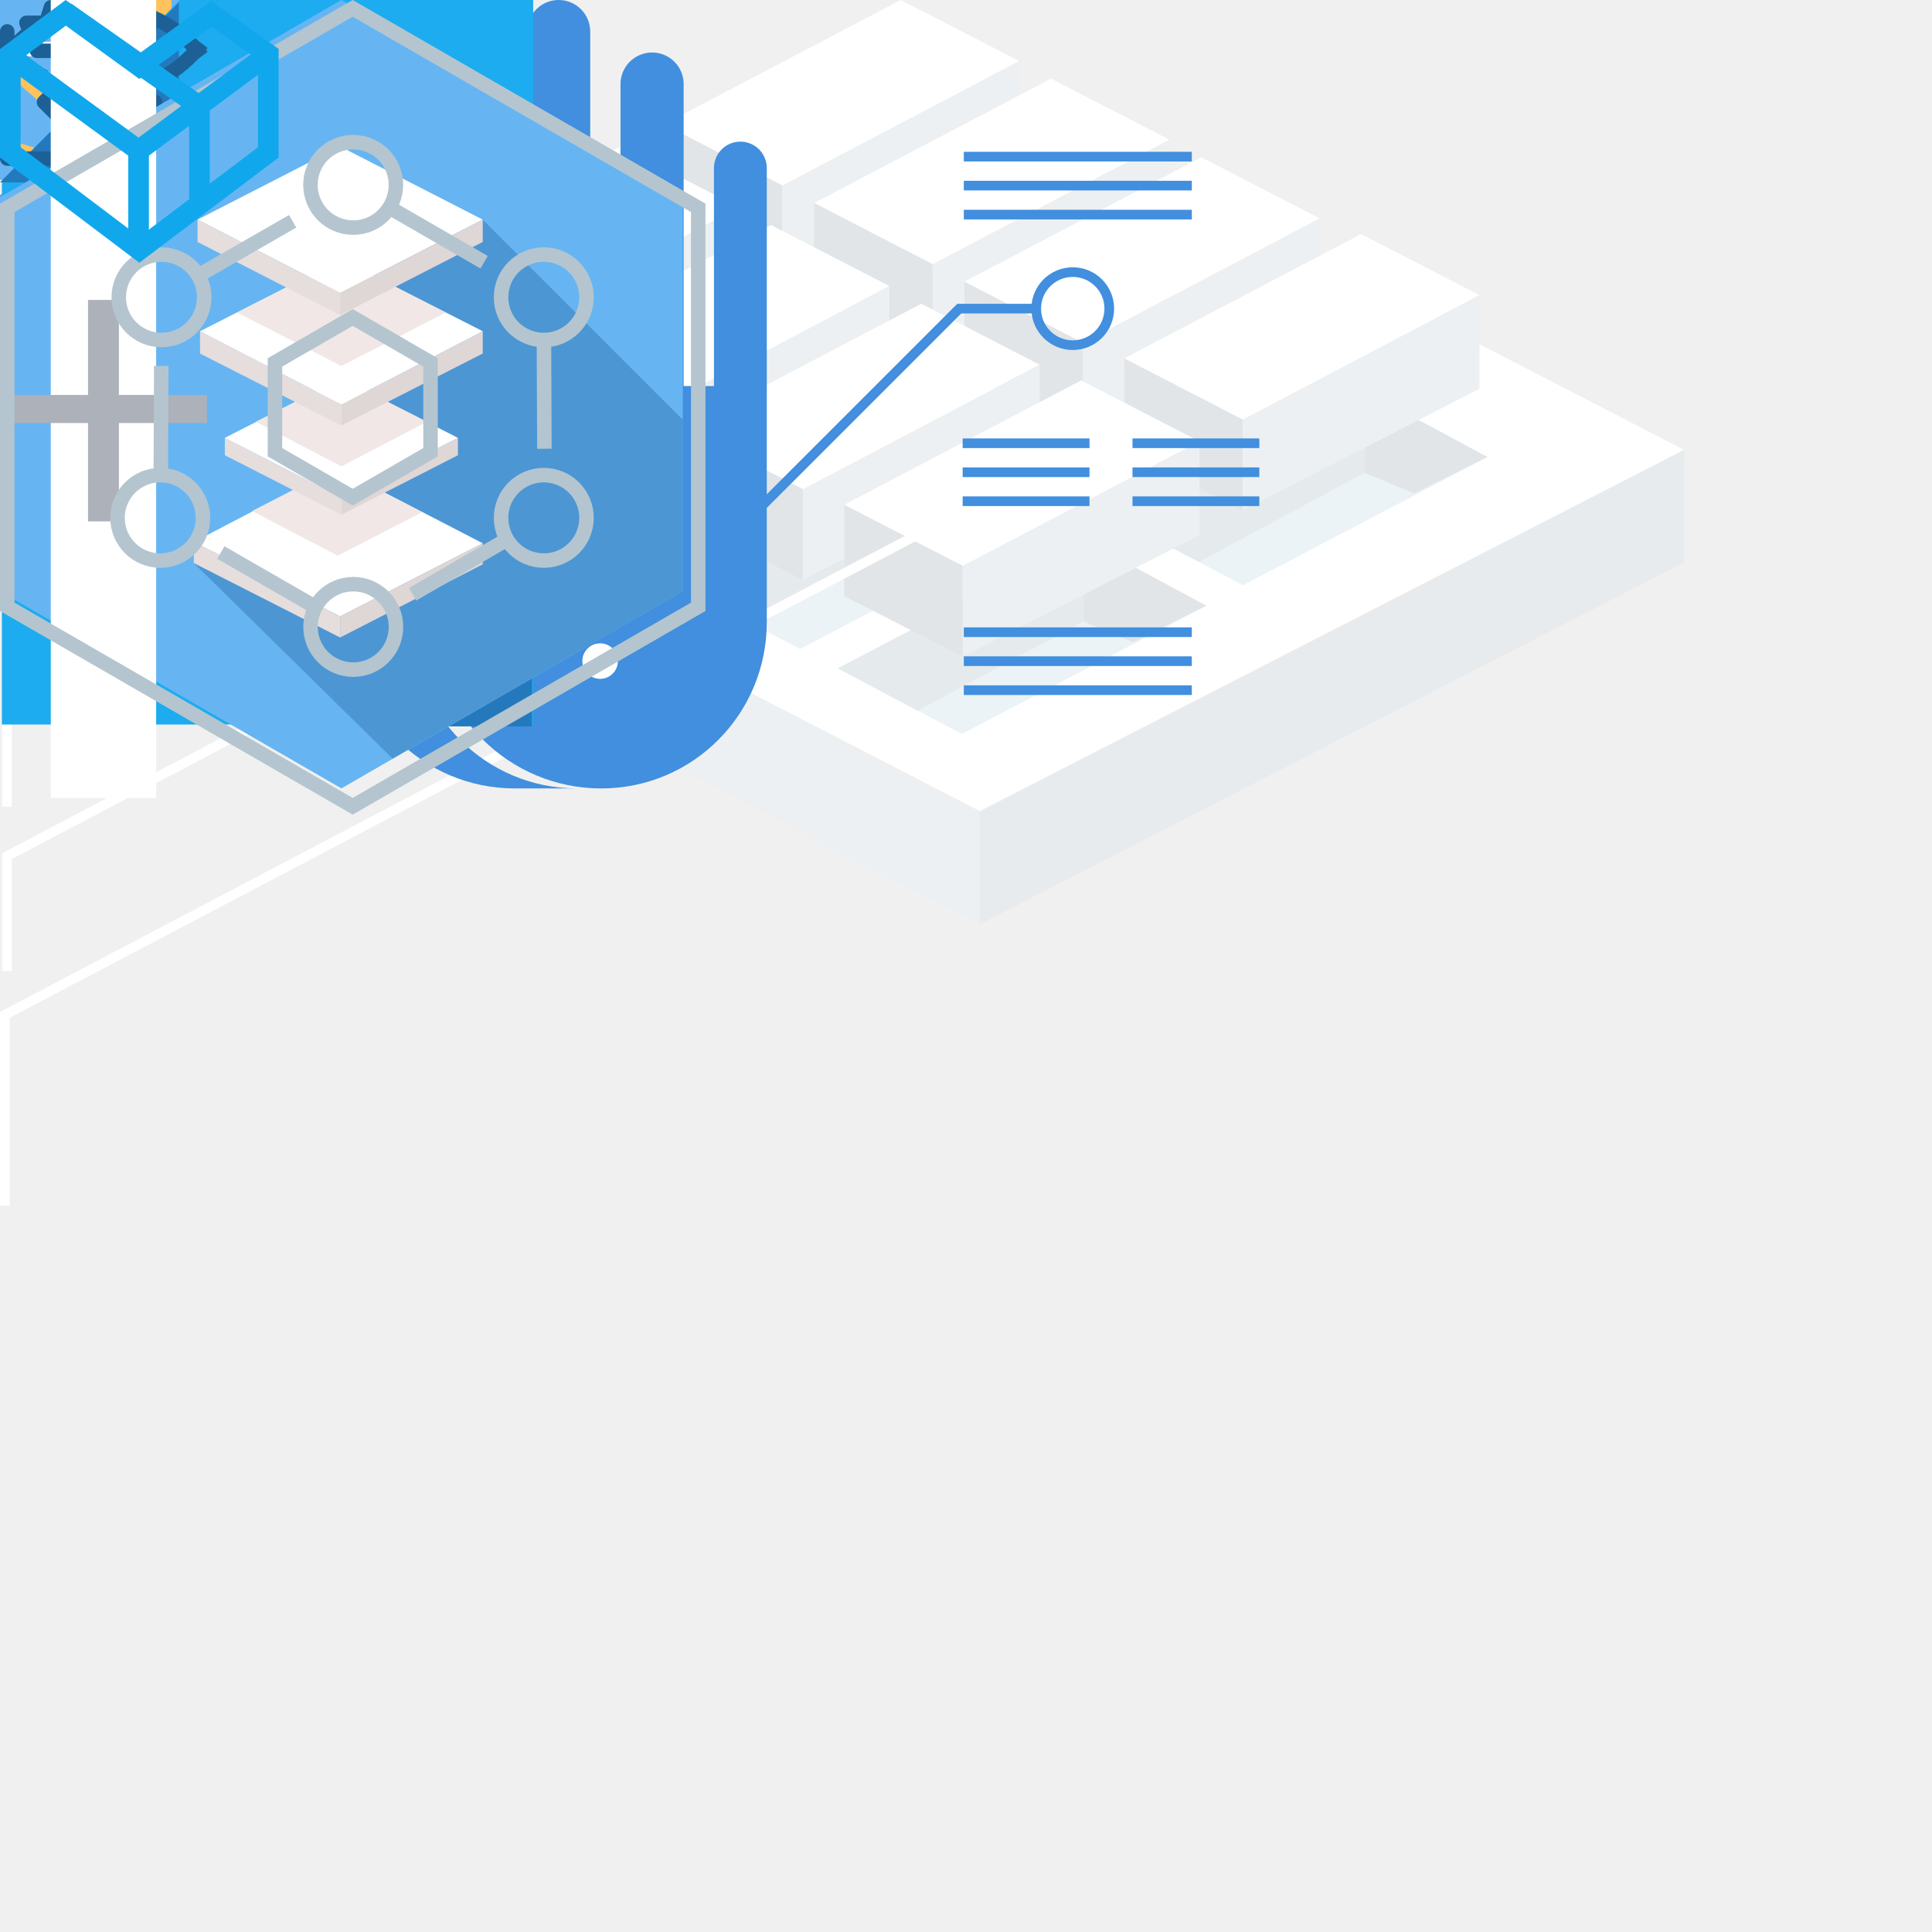
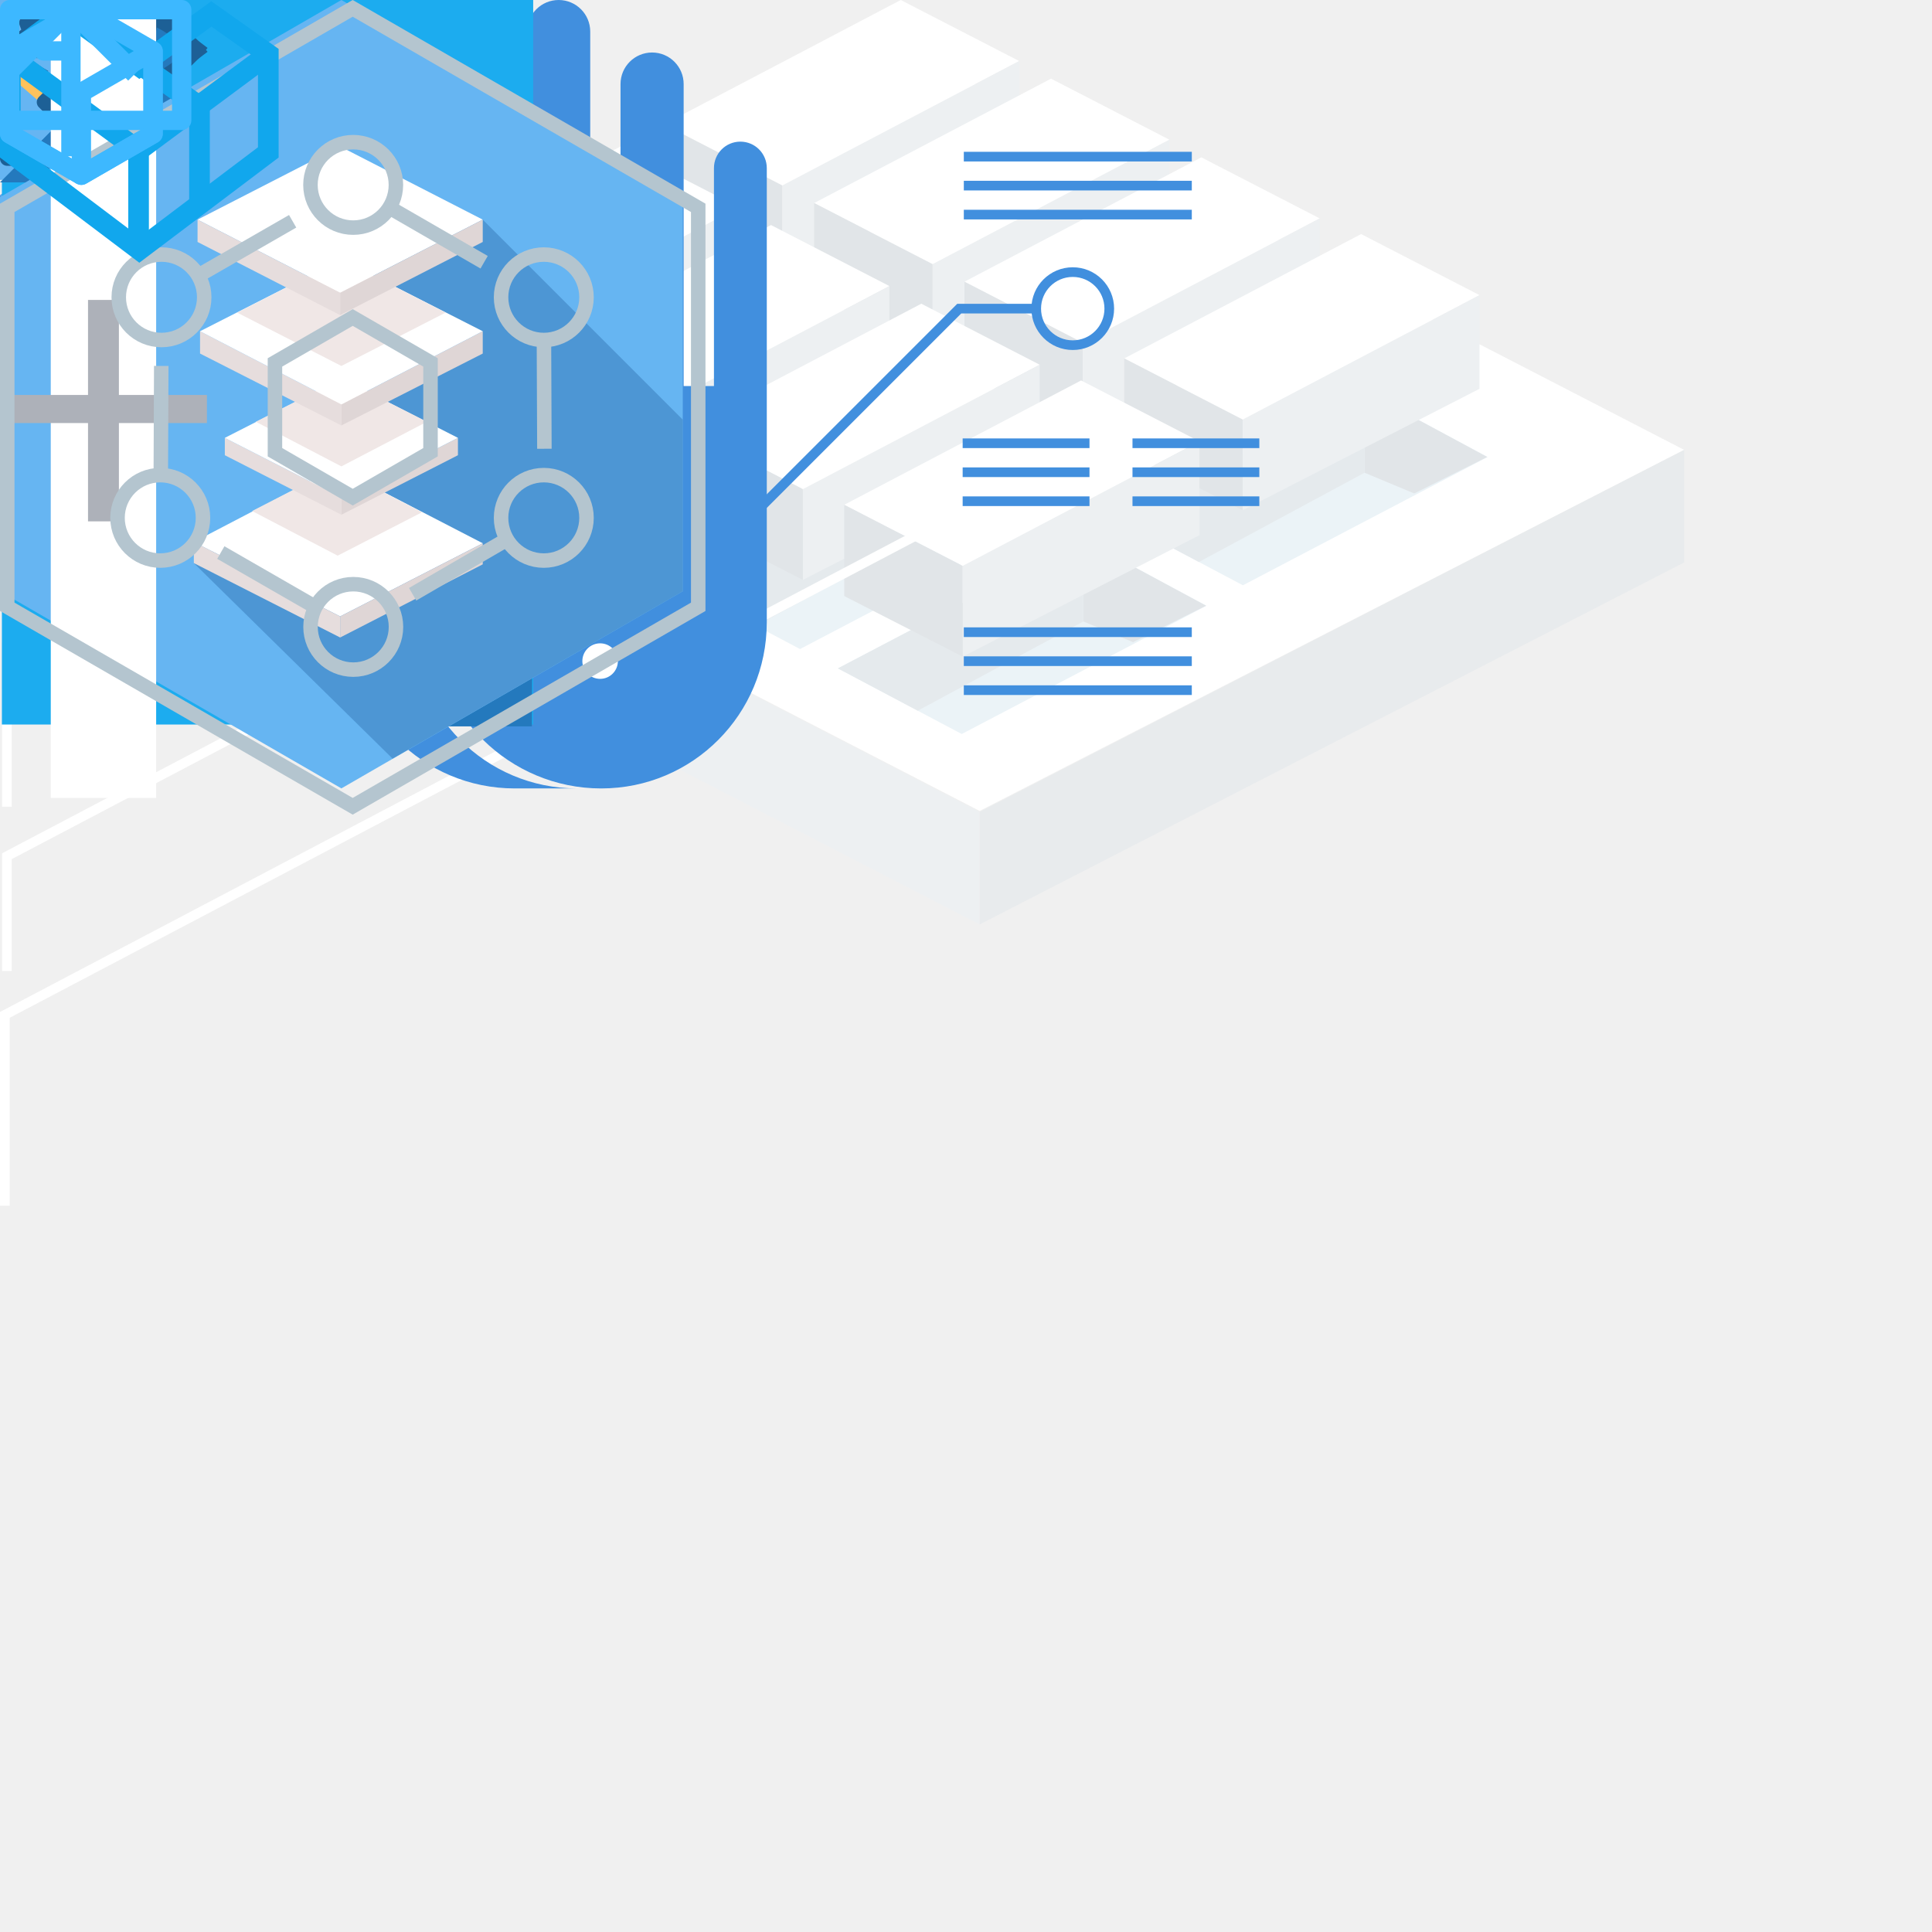
<svg xmlns="http://www.w3.org/2000/svg" version="1.1" id="Layer_1" x="0px" y="0px" viewBox="0 0 200 200" style="enable-background:new 0 0 200 200;" xml:space="preserve">
  <style type="text/css">
	.st0{fill:#405C70;}
	.st1{fill:#2F4352;}
	.st2{fill:#1C2830;}
	.st3{fill:#19242B;}
	.st4{fill:#0A848F;}
	.st5{fill:#076870;}
	.st6{fill:#4EBFC9;}
	.st7{opacity:0.42;fill:#0B194F;}
	.st8{fill:#43C494;}
	.st9{fill:#4AAA88;}
	.st10{fill:#7FE0BF;}
	.st11{opacity:0.76;fill:#43C4A6;}
	.st12{fill:#FDE5A6;}
	.st13{fill:#E9D399;}
	.st14{fill:#D9BB6F;}
	.st15{fill:#94ACBA;}
	.st16{fill:none;stroke:#2A3D4A;stroke-width:2;stroke-linecap:round;stroke-miterlimit:10;}
	.st17{fill:none;stroke:#809CAD;stroke-width:1.5;stroke-linecap:round;stroke-linejoin:round;stroke-miterlimit:10;}
	.st18{fill:none;stroke:#1884D6;stroke-width:1.5;stroke-linecap:round;stroke-linejoin:round;stroke-miterlimit:10;}
	.st19{fill:#FFFFFF;}
	.st20{fill:#EDF0F2;}
	.st21{fill:#E8EBED;}
	.st22{fill:#EBF3F7;}
	.st23{fill:#E1E5E8;}
	.st24{fill:#E5EAED;}
	.st25{fill:none;stroke:#FFFFFF;stroke-miterlimit:10;}
	.st26{fill:none;stroke:#7B8185;stroke-width:1.4;stroke-miterlimit:10;}
	.st27{fill:#66B5F2;}
	.st28{fill:#4D96D4;}
	.st29{fill:#418FDE;}
	.st30{fill:none;stroke:#418FDE;stroke-miterlimit:10;}
	.st31{fill:#4D9AE8;}
	.st32{fill:#589FE8;}
	.st33{fill:none;stroke:#FFC25C;stroke-width:2;stroke-miterlimit:10;}
	.st34{fill:none;stroke:#FFFFFF;stroke-width:1.5;stroke-miterlimit:10;}
	.st35{fill:#1CACEF;}
	.st36{fill:#2479BD;}
	.st37{fill:none;stroke:#1D6096;stroke-width:1.5;stroke-linecap:round;stroke-linejoin:round;stroke-miterlimit:10;}
	.st38{fill:none;stroke:#1D6096;stroke-width:1.5;stroke-linejoin:round;stroke-miterlimit:10;}
	.st39{fill:none;stroke:#1D6096;stroke-width:1.5;stroke-miterlimit:10;}
	.st40{fill:#1D6096;}
	.st41{fill:#F0E7E6;}
	.st42{fill:#DFD6D6;}
	.st43{fill:#E6DDDD;}
	.st44{fill:#ADB1B9;}
	.st45{fill:none;stroke:#B4C5CF;stroke-width:1.5;stroke-miterlimit:10;}
	.st46{fill:none;stroke:#11A7ED;stroke-width:2.138;stroke-miterlimit:10;}
+ 	.st47{fill:none;stroke:#3DB8FF;stroke-width:2;stroke-linejoin:round;stroke-miterlimit:10;}
+ 	.st48{fill:none;stroke:#3DB8FF;stroke-width:2;stroke-linecap:round;stroke-linejoin:round;stroke-miterlimit:10;}
</style>
  <g id="logo_x60_19x33">
    <polygon class="st0" points="18.959,25.987 9.591,30.815 0,25.901 9.368,21.072  " />
    <polygon class="st1" points="15.003,23.96 9.498,26.797 3.863,23.91 9.368,21.072  " />
    <polygon class="st2" points="9.591,30.828 18.959,26 18.959,27.378 9.591,32.207  " />
    <polygon class="st3" points="9.591,30.828 0,25.901 0,27.279 9.591,32.207  " />
    <polygon class="st4" points="9.688,23.017 17.325,19.079 17.325,20.228 9.688,24.165  " />
    <polygon class="st5" points="9.688,23.017 2.049,19.079 2.049,20.228 9.688,24.165  " />
    <polygon class="st6" points="17.325,19.079 9.688,23.017 2.049,19.079 9.688,15.143  " />
    <polygon class="st7" points="15.311,18.046 9.688,20.945 4.063,18.046 9.688,15.148  " />
    <polygon class="st8" points="9.688,16.896 18.942,12.127 18.942,13.517 9.688,18.287  " />
    <polygon class="st9" points="9.688,16.896 0.432,12.127 0.432,13.517 9.688,18.287  " />
    <polygon class="st10" points="18.942,12.127 9.688,16.896 0.432,12.127 9.688,7.356  " />
    <polygon class="st11" points="16.501,10.873 9.688,14.386 2.873,10.873 9.688,7.361  " />
    <polygon class="st12" points="18.94,4.803 9.623,9.604 0.306,4.803 9.623,0  " />
    <polygon class="st13" points="9.623,9.604 18.94,4.803 18.94,6.204 9.623,11.006  " />
    <polygon class="st14" points="9.623,9.604 0.306,4.803 0.306,6.204 9.623,11.006  " />
  </g>
  <g id="more-arrow_x60_8x5">
    <polygon class="st15" points="0,0 3.603,4.883 7.207,0  " />
  </g>
  <g id="hamburg-menu_x60_25x12">
    <line class="st16" x1="1" y1="1" x2="24" y2="1" />
    <line class="st16" x1="1" y1="6" x2="24" y2="6" />
    <line class="st16" x1="1" y1="11" x2="24" y2="11" />
  </g>
  <g id="map_x60_37x31">
    <polyline class="st17" points="12.85,11.85 0.75,17.85 4.05,22.95 7.45,21.25 10.95,26.35 14.35,24.75 17.75,29.85 35.35,21.05    31.95,15.95 28.65,17.65 25.05,12.45 21.85,14.05  " />
    <line class="st17" x1="14.45" y1="24.75" x2="28.55" y2="17.65" />
    <line class="st17" x1="7.45" y1="21.25" x2="16.15" y2="16.95" />
    <path class="st17" d="M24.35,7.05c0,5.6-6.3,11.9-6.3,11.9s-6.3-6.3-6.3-11.9c0-3.5,2.8-6.3,6.3-6.3S24.35,3.55,24.35,7.05z" />
    <circle class="st17" cx="18.05" cy="7.05" r="2.6" />
  </g>
  <g id="right-arrow_x60_8x15">
    <polyline class="st18" points="0.75,0.75 7.089,7.089 0.75,13.428  " />
  </g>
  <g id="framework-map_x60_175x125">
    <polygon class="st19" points="23.83,43.904 101.414,83.947 174.343,46.572 96.755,6.528  " />
    <polygon class="st20" points="101.414,84.043 23.83,44.001 23.83,55.657 101.414,95.699  " />
    <polygon class="st21" points="101.414,84.043 174.343,46.572 174.343,58.228 101.414,95.699  " />
    <polygon class="st22" points="86.738,69.191 99.559,75.985 124.895,62.704 112.152,55.86  " />
    <polygon class="st23" points="124.848,62.702 112.152,55.859 112.152,64.331 117.291,66.477  " />
    <polyline class="st24" points="112.152,55.86 112.152,64.333 95.005,73.574 86.738,69.191  " />
    <polygon class="st22" points="115.843,53.795 128.664,60.589 154,47.308 141.257,40.464  " />
    <polygon class="st23" points="153.952,47.306 141.257,40.463 141.257,48.935 146.395,51.081  " />
    <polyline class="st24" points="141.257,40.464 141.257,48.937 124.11,58.178 115.843,53.795  " />
    <polygon class="st22" points="69.994,60.395 82.816,67.19 108.152,53.909 95.409,47.065  " />
    <polygon class="st23" points="108.104,53.907 95.409,47.063 95.409,55.536 100.547,57.682  " />
    <polyline class="st24" points="95.409,47.065 95.409,55.538 78.262,64.778 69.994,60.395  " />
    <polygon class="st22" points="54.338,52.038 67.159,58.833 92.495,45.552 79.752,38.708  " />
    <polygon class="st23" points="92.447,45.55 79.752,38.707 79.752,47.179 84.89,49.325  " />
    <polygon class="st22" points="38.681,43.682 51.502,50.477 76.838,37.195 64.095,30.352  " />
    <polygon class="st23" points="76.79,37.193 64.095,30.35 64.095,38.823 69.233,40.969  " />
    <polyline class="st24" points="64.095,30.352 64.095,38.824 46.948,48.065 38.681,43.682  " />
    <polyline class="st24" points="79.752,38.708 79.752,47.181 62.605,56.422 54.338,52.038  " />
    <polygon class="st19" points="105.502,6.318 80.987,19.198 68.722,12.875 93.244,0  " />
    <polygon class="st20" points="105.502,16.017 105.502,6.319 80.987,19.198 80.986,28.588  " />
    <polygon class="st23" points="80.987,19.198 68.722,12.875 68.722,22.318 80.986,28.588  " />
    <polygon class="st19" points="121.06,14.463 96.545,27.341 84.28,21.019 108.802,8.144  " />
    <polygon class="st20" points="121.06,24.161 121.06,14.463 96.545,27.341 96.544,36.732  " />
    <polygon class="st23" points="96.545,27.341 84.28,21.019 84.28,30.461 96.544,36.732  " />
    <polygon class="st19" points="136.616,22.608 112.103,35.485 99.837,29.162 124.359,16.289  " />
    <polygon class="st20" points="136.616,32.305 136.616,22.608 112.103,35.485 112.101,44.877  " />
    <polygon class="st23" points="112.103,35.485 99.837,29.162 99.837,38.607 112.101,44.877  " />
    <polygon class="st19" points="153.159,30.551 128.645,43.429 116.379,37.105 140.902,24.233  " />
    <polygon class="st20" points="153.159,40.248 153.159,30.551 128.645,43.429 128.644,52.821  " />
    <polygon class="st23" points="128.645,43.429 116.379,37.105 116.379,46.55 128.644,52.821  " />
    <g id="box4_x3E_box">
      <polygon id="_x3E_t_3_" class="st19" points="76.514,21.469 52,34.348 39.735,28.025 64.258,15.152   " />
      <polygon id="_x3E_r_3_" class="st20" points="76.514,31.167 76.514,21.469 52,34.348 51.999,43.739   " />
      <polygon id="_x3E_l_3_" class="st23" points="52,34.348 39.735,28.025 39.735,37.468 51.999,43.739   " />
      <polyline id="_x3E_line_3_" class="st25" points="64.815,20.912 0.715,54.634 0.715,66.516   " />
    </g>
    <g id="box3_x3E_box">
      <polygon id="_x3E_t_2_" class="st19" points="92.072,29.614 67.558,42.493 55.293,36.171 79.815,23.297   " />
      <polygon id="_x3E_r_2_" class="st20" points="92.072,39.312 92.072,29.614 67.558,42.493 67.557,51.884   " />
      <polygon id="_x3E_l_2_" class="st23" points="67.558,42.493 55.293,36.171 55.293,45.613 67.557,51.884   " />
      <polyline id="_x3E_line_2_" class="st25" points="78.867,30.519 0.715,71.634 0.715,83.516   " />
    </g>
    <g id="box2_x3E_box">
      <polygon id="_x3E_t_1_" class="st19" points="107.63,37.757 83.115,50.636 70.851,44.314 95.373,31.44   " />
      <polygon id="_x3E_r_1_" class="st20" points="107.63,47.457 107.63,37.758 83.115,50.636 83.115,60.029   " />
      <polygon id="_x3E_l_1_" class="st23" points="83.115,50.636 70.851,44.314 70.851,53.758 83.115,60.029   " />
      <polyline id="_x3E_line_1_" class="st25" points="93.469,39.837 0.715,88.634 0.715,100.516   " />
    </g>
    <g id="box1_x3E_box">
      <polygon id="_x3E_t" class="st19" points="124.172,45.7 99.657,58.58 87.393,52.257 111.915,39.384   " />
      <polygon id="_x3E_r" class="st20" points="124.172,55.4 124.172,45.702 99.657,58.58 99.657,67.973   " />
      <polygon id="_x3E_l" class="st23" points="99.657,58.58 87.393,52.257 87.393,61.702 99.657,67.973   " />
      <polyline id="_x3E_line" class="st25" points="109.322,47.81 0.5,105.061 0.5,124.817   " />
    </g>
  </g>
  <g id="card-x_x60_17x17">
    <line class="st26" x1="0.495" y1="0.495" x2="15.948" y2="15.948" />
    <line class="st26" x1="15.948" y1="0.495" x2="0.495" y2="15.948" />
  </g>
  <g id="beta-tag_x60_42x19">
    <rect class="st27" width="41.234" height="18.625" />
    <polygon class="st28" points="41.234,15.207 31.708,5.68 29.179,8.072 26.787,5.68 21.47,6.93 23.991,9.45 23.737,9.65    19.767,5.68 15.863,6.186 15.077,8.912 12.351,6.186 8.16,6.016 7.42,12.346 13.59,18.516 41.234,18.616  " />
    <path class="st19" d="M7.42,5.68h3.508c1.27,0,1.919,0.81,1.919,1.699c0,0.839-0.52,1.399-1.149,1.529   c0.709,0.11,1.279,0.799,1.279,1.639c0,0.999-0.67,1.799-1.939,1.799H7.42V5.68z M10.618,8.359c0.479,0,0.78-0.31,0.78-0.74   c0-0.41-0.3-0.729-0.78-0.729H8.84v1.469H10.618z M10.668,11.137c0.54,0,0.86-0.31,0.86-0.79c0-0.419-0.3-0.779-0.86-0.779H8.84   v1.569H10.668z" />
    <path class="st19" d="M15.05,5.68h4.717V6.9h-3.298v1.449h3.228v1.22h-3.228v1.549h3.298v1.229H15.05V5.68z" />
    <path class="st19" d="M23.419,6.93H21.47V5.68h5.317v1.25h-1.939v5.417h-1.429V6.93z" />
    <path class="st19" d="M32.307,11.197h-2.979l-0.419,1.149H27.35l2.579-6.667h1.779l2.568,6.667h-1.549L32.307,11.197z    M29.709,9.968h2.209l-1.1-3.058L29.709,9.968z" />
  </g>
  <g id="docs-hand_x60_131x82">
    <path class="st29" d="M76.642,14.662c-1.51,0-2.734,1.224-2.734,2.734v22.565h-3.136V8.703c0-1.805-1.463-3.268-3.268-3.268   c-1.805,0-3.268,1.463-3.268,3.268v31.259H61.1V3.268C61.1,1.463,59.637,0,57.832,0c-1.805,0-3.268,1.463-3.268,3.268v36.693   h-3.136V8.703c0-1.805-1.463-3.268-3.268-3.268c-1.805,0-3.268,1.463-3.268,3.268v31.259v7.559v16.919   c0.012,9.49,7.851,17.179,17.343,17.179s17.13-7.689,17.142-17.179h0.001V48.697v-8.736V17.396   C79.376,15.886,78.152,14.662,76.642,14.662z" />
    <path class="st29" d="M42.626,64.439V35.218c0-1.805-1.463-3.268-3.268-3.268c-1.805,0-3.268,1.463-3.268,3.268v29.221   c0.012,9.49,7.708,17.179,17.201,17.179h6.452C50.249,81.618,42.638,73.928,42.626,64.439z" />
    <polyline class="st30" points="71.045,60.204 99.3,31.95 107.268,31.95  " />
    <polyline class="st30" points="39.825,58.365 28.507,47.047 15.536,47.047  " />
    <circle class="st30" cx="111.05" cy="31.95" r="3.782" />
    <line class="st30" x1="99.774" y1="16.215" x2="123.375" y2="16.215" />
    <line class="st30" x1="99.774" y1="19.215" x2="123.375" y2="19.215" />
    <line class="st30" x1="99.774" y1="22.215" x2="123.375" y2="22.215" />
    <line class="st30" x1="99.774" y1="65.444" x2="123.375" y2="65.444" />
    <line class="st30" x1="99.774" y1="68.444" x2="123.375" y2="68.444" />
    <line class="st30" x1="99.774" y1="71.445" x2="123.375" y2="71.445" />
    <line class="st30" x1="99.654" y1="45.886" x2="112.784" y2="45.886" />
    <line class="st30" x1="99.654" y1="48.886" x2="112.784" y2="48.886" />
    <line class="st30" x1="99.654" y1="51.886" x2="112.784" y2="51.886" />
    <line class="st30" x1="117.235" y1="45.886" x2="130.365" y2="45.886" />
    <line class="st30" x1="117.235" y1="48.886" x2="130.365" y2="48.886" />
    <line class="st30" x1="117.235" y1="51.886" x2="130.365" y2="51.886" />
    <line class="st30" x1="47.988" y1="10.877" x2="26.2" y2="10.877" />
    <polygon class="st30" points="5.756,43.417 10.646,51.886 0.866,51.886  " />
    <circle class="st19" cx="62.124" cy="68.436" r="1.839" />
    <circle class="st19" cx="39.067" cy="57.607" r="1.839" />
    <circle class="st19" cx="47.988" cy="10.877" r="1.839" />
    <rect x="15.857" y="6.691" transform="matrix(0.7071 0.7071 -0.7071 0.7071 13.6596 -11.0278)" class="st30" width="8.568" height="8.568" />
  </g>
  <g id="services-bundle_x60_70x81">
    <polygon class="st31" points="26.214,5.046 34.953,10.091 34.953,20.181 26.214,15.135  " />
    <polygon class="st29" points="43.691,5.046 34.953,10.091 34.953,20.181 43.691,15.135  " />
    <polygon class="st32" points="34.953,0 43.691,5.046 34.953,10.091 26.214,5.046  " />
    <polygon class="st31" points="39.322,12.641 48.06,17.687 48.06,27.777 39.322,22.731  " />
    <polygon class="st29" points="56.798,12.641 48.06,17.687 48.06,27.777 56.798,22.731  " />
    <polygon class="st32" points="48.06,7.596 56.798,12.641 48.06,17.687 39.322,12.641  " />
    <polygon class="st31" points="13.107,12.614 21.845,17.659 21.845,27.749 13.107,22.704  " />
    <polygon class="st29" points="30.584,12.614 21.845,17.659 21.845,27.749 30.584,22.704  " />
    <polygon class="st32" points="21.845,7.568 30.584,12.614 21.845,17.659 13.107,12.614  " />
    <polygon class="st31" points="26.214,20.21 34.953,25.255 34.953,35.345 26.214,30.299  " />
    <polygon class="st29" points="43.691,20.21 34.953,25.255 34.953,35.345 43.691,30.299  " />
    <polygon class="st32" points="34.953,15.164 43.691,20.21 34.953,25.255 26.214,20.21  " />
    <polygon class="st31" points="0,50.418 8.738,55.463 8.738,65.553 0,60.508  " />
    <polygon class="st29" points="17.476,50.418 8.738,55.463 8.738,65.553 17.476,60.508  " />
    <polygon class="st32" points="8.738,45.372 17.476,50.418 8.738,55.463 0,50.418  " />
    <polygon class="st31" points="0,35.3 8.738,40.345 8.738,50.435 0,45.39  " />
    <polygon class="st29" points="17.476,35.3 8.738,40.345 8.738,50.435 17.476,45.39  " />
    <polygon class="st32" points="8.738,30.254 17.476,35.3 8.738,40.345 0,35.3  " />
    <polygon class="st31" points="0,20.182 8.738,25.228 8.738,35.318 0,30.272  " />
    <polygon class="st29" points="17.476,20.182 8.738,25.228 8.738,35.318 17.476,30.272  " />
    <polygon class="st32" points="8.738,15.137 17.476,20.182 8.738,25.228 0,20.182  " />
    <polygon class="st31" points="13.107,58.013 21.845,63.059 21.845,73.149 13.107,68.103  " />
    <polygon class="st29" points="30.584,58.013 21.845,63.059 21.845,73.149 30.584,68.103  " />
    <polygon class="st32" points="21.845,52.968 30.584,58.013 21.845,63.059 13.107,58.013  " />
    <polygon class="st31" points="13.107,42.896 21.845,47.941 21.845,58.031 13.107,52.985  " />
    <polygon class="st29" points="30.584,42.896 21.845,47.941 21.845,58.031 30.584,52.985  " />
    <polygon class="st32" points="21.845,37.85 30.584,42.896 21.845,47.941 13.107,42.896  " />
    <polygon class="st31" points="13.107,27.778 21.845,32.823 21.845,42.913 13.107,37.868  " />
    <polygon class="st29" points="30.584,27.778 21.845,32.823 21.845,42.913 30.584,37.868  " />
    <polygon class="st32" points="21.845,22.732 30.584,27.778 21.845,32.823 13.107,27.778  " />
    <polygon class="st31" points="69.905,50.418 61.167,55.463 61.167,65.553 69.905,60.508  " />
    <polygon class="st29" points="52.429,50.418 61.167,55.463 61.167,65.553 52.429,60.508  " />
    <polygon class="st32" points="61.167,45.372 52.429,50.418 61.167,55.463 69.905,50.418  " />
    <polygon class="st31" points="69.905,35.3 61.167,40.345 61.167,50.435 69.905,45.39  " />
    <polygon class="st29" points="52.429,35.3 61.167,40.345 61.167,50.435 52.429,45.39  " />
    <polygon class="st32" points="61.167,30.254 52.429,35.3 61.167,40.345 69.905,35.3  " />
    <polygon class="st31" points="69.905,20.182 61.167,25.228 61.167,35.318 69.905,30.272  " />
    <polygon class="st29" points="52.429,20.182 61.167,25.228 61.167,35.318 52.429,30.272  " />
    <polygon class="st32" points="61.167,15.137 52.429,20.182 61.167,25.228 69.905,20.182  " />
    <polygon class="st31" points="56.798,58.013 48.06,63.059 48.06,73.149 56.798,68.103  " />
    <polygon class="st29" points="39.322,58.013 48.06,63.059 48.06,73.149 39.322,68.103  " />
    <polygon class="st32" points="48.06,52.968 39.322,58.013 48.06,63.059 56.798,58.013  " />
    <polygon class="st31" points="56.798,42.896 48.06,47.941 48.06,58.031 56.798,52.985  " />
    <polygon class="st29" points="39.322,42.896 48.06,47.941 48.06,58.031 39.322,52.985  " />
    <polygon class="st32" points="48.06,37.85 39.322,42.896 48.06,47.941 56.798,42.896  " />
    <polygon class="st31" points="56.798,27.778 48.06,32.823 48.06,42.913 56.798,37.868  " />
    <polygon class="st29" points="39.322,27.778 48.06,32.823 48.06,42.913 39.322,37.868  " />
    <polygon class="st32" points="48.06,22.732 39.322,27.778 48.06,32.823 56.798,27.778  " />
    <polygon class="st31" points="26.214,65.609 34.953,70.654 34.953,80.744 26.214,75.699  " />
    <polygon class="st29" points="43.691,65.609 34.953,70.654 34.953,80.744 43.691,75.699  " />
    <polygon class="st32" points="34.953,60.563 43.691,65.609 34.953,70.654 26.214,65.609  " />
    <polygon class="st31" points="26.214,50.491 34.953,55.537 34.953,65.627 26.214,60.581  " />
    <polygon class="st29" points="43.691,50.491 34.953,55.537 34.953,65.627 43.691,60.581  " />
    <polygon class="st32" points="34.953,45.446 43.691,50.491 34.953,55.537 26.214,50.491  " />
    <polygon class="st31" points="26.214,35.373 34.953,40.419 34.953,50.509 26.214,45.463  " />
    <polygon class="st29" points="43.691,35.373 34.953,40.419 34.953,50.509 43.691,45.463  " />
    <polygon class="st32" points="34.953,30.328 43.691,35.373 34.953,40.419 26.214,35.373  " />
  </g>
  <g id="from-scratch_x60_34x31">
    <path class="st33" d="M23.199,21.727c0,3.76-2.687,7.308-6.447,7.308s-6.447-3.547-6.447-7.308s2.687-10.336,6.447-10.336   S23.199,17.966,23.199,21.727z" />
    <line class="st33" x1="16.752" y1="8.479" x2="16.752" y2="0" />
    <line class="st33" x1="21.622" y1="9.537" x2="24.07" y2="4.168" />
    <line class="st33" x1="25.176" y1="12.9" x2="32.015" y2="6.962" />
    <line class="st33" x1="26.805" y1="17.245" x2="33.372" y2="15.307" />
    <line class="st33" x1="11.883" y1="9.537" x2="9.434" y2="4.168" />
    <line class="st33" x1="8.521" y1="13.066" x2="1.489" y2="6.962" />
    <line class="st33" x1="7.141" y1="17.376" x2="0.283" y2="15.351" />
  </g>
  <g id="go-arrow_x60_14x11">
    <line class="st34" x1="0" y1="5.077" x2="11.96" y2="5.077" />
    <polyline class="st34" points="7.646,0.53 12.192,5.077 7.646,9.624  " />
  </g>
  <g id="snippet-file_x60_56x76">
    <polygon class="st35" points="18.618,0 0.196,18.775 0.196,75 55.196,75 55.196,0  " />
    <polygon class="st36" points="0,18.881 18.513,18.881 18.513,0.263  " />
    <polyline class="st36" points="16.051,45.333 44.419,75.197 55.062,75.197 55.169,48.234 39.012,32.077  " />
    <polygon class="st19" points="16.051,32.077 27.531,25.449 39.012,32.077 39.012,45.333 27.531,51.962 16.051,45.333  " />
  </g>
  <g id="copy-snippet_x60_17x18">
    <line class="st37" x1="12.745" y1="3.252" x2="12.745" y2="8.299" />
    <polyline class="st37" points="12.745,12.996 12.745,16.417 0.75,16.417 0.75,3.252  " />
    <line class="st37" x1="16.062" y1="10.572" x2="4.742" y2="10.572" />
    <polyline class="st37" points="7.467,13.483 4.555,10.572 7.467,7.66  " />
    <polygon class="st38" points="8.461,2.361 7.947,0.75 5.277,0.75 4.763,2.361 2.739,2.361 3.832,5.263 9.663,5.263 10.756,2.361     " />
  </g>
  <g id="view-snippet_x60_22x9">
    <path class="st39" d="M20.888,5.816C18.565,2.745,14.891,0.75,10.743,0.75c-4.148,0-7.821,1.995-10.144,5.066" />
    <path class="st39" d="M4.635,8.003C3.055,7.132,1.68,5.935,0.598,4.504" />
    <path class="st39" d="M20.888,4.504C19.727,6.04,18.227,7.306,16.5,8.189" />
    <path class="st39" d="M15.536,2.085c0,2.648-2.146,4.794-4.793,4.794S5.95,4.732,5.95,2.085" />
    <circle class="st40" cx="10.743" cy="2.603" r="1.863" />
  </g>
  <g id="blue-logo_x60_71x82">
    <polygon class="st27" points="70.681,61.211 35.34,81.615 0,61.211 0,20.404 35.34,0 70.681,20.404  " />
    <polyline class="st28" points="20.066,58.292 40.639,78.533 70.681,61.211 70.681,43.445 49.973,22.737 35.34,22.737 35.34,48.28     " />
    <polygon class="st19" points="49.973,56.239 35.212,63.812 20.066,56.11 34.827,48.409  " />
    <polygon class="st41" points="43.683,53.03 34.955,57.522 26.099,52.901 34.827,48.409  " />
    <polygon class="st42" points="35.212,63.812 49.973,56.239 49.973,58.421 35.212,65.994  " />
    <polygon class="st43" points="35.212,63.812 20.066,56.11 20.066,58.292 35.212,65.994  " />
    <polygon class="st42" points="35.34,51.489 47.406,45.328 47.406,47.125 35.34,53.286  " />
    <polygon class="st43" points="35.34,51.489 23.275,45.328 23.275,47.125 35.34,53.286  " />
    <polygon class="st19" points="47.406,45.328 35.34,51.489 23.275,45.328 35.34,39.167  " />
    <polygon class="st41" points="44.197,43.66 35.34,48.28 26.484,43.66 35.34,39.167  " />
    <polygon class="st42" points="35.34,41.863 49.973,34.29 49.973,36.6 35.34,44.045  " />
    <polygon class="st43" points="35.34,41.863 20.708,34.29 20.708,36.6 35.34,44.045  " />
    <polygon class="st19" points="49.973,34.29 35.34,41.863 20.708,34.29 35.34,26.845  " />
    <polygon class="st41" points="46.122,32.364 35.34,37.884 24.558,32.364 35.34,26.845  " />
    <polygon class="st19" points="49.973,22.737 35.212,30.31 20.451,22.737 35.212,15.164  " />
    <polygon class="st42" points="35.212,30.31 49.973,22.737 49.973,25.048 35.212,32.621  " />
    <polygon class="st43" points="35.212,30.31 20.451,22.737 20.451,25.048 35.212,32.621  " />
  </g>
  <g id="github-plus_x60_22x83">
    <rect x="5.255" class="st19" width="10.91" height="82.6" />
    <path class="st44" d="M12.31,53.971H9.111V43.794H0v-2.907h9.111v-9.838h3.198v9.838h9.111v2.907H12.31V53.971z" />
  </g>
  <g id="basic-language_x60_74x85">
    <polygon class="st45" points="72.28,62.816 36.51,83.466 0.75,62.816 0.75,21.516 36.51,0.866 72.28,21.516  " />
    <polygon class="st45" points="44.567,46.815 36.514,51.465 28.463,46.815 28.463,37.517 36.514,32.867 44.567,37.517  " />
    <line class="st45" x1="40.328" y1="21.496" x2="50.117" y2="27.147" />
    <line class="st45" x1="52.489" y1="55.842" x2="42.714" y2="61.517" />
    <line class="st45" x1="32.655" y1="62.836" x2="22.859" y2="57.199" />
    <circle class="st45" cx="36.561" cy="19.14" r="4.423" />
    <circle class="st45" cx="36.569" cy="64.897" r="4.423" />
    <circle class="st45" cx="56.293" cy="30.775" r="4.423" />
    <circle class="st45" cx="56.293" cy="53.608" r="4.423" />
    <circle class="st45" cx="16.717" cy="30.775" r="4.423" />
    <circle class="st45" cx="16.59" cy="53.608" r="4.423" />
    <line class="st45" x1="56.308" y1="35.154" x2="56.356" y2="46.456" />
    <line class="st45" x1="16.646" y1="49.184" x2="16.693" y2="37.882" />
    <line class="st45" x1="20.497" y1="28.54" x2="30.295" y2="22.907" />
  </g>
  <g id="heart_x60_29x28">
    <polygon class="st46" points="14.422,6.853 21.882,1.44 27.775,5.616 27.775,15.776 14.422,25.859 1.069,15.776 1.069,5.616    6.807,1.327  " />
    <polyline class="st46" points="14.345,25.859 14.345,15.574 1.672,6.309  " />
    <polyline class="st46" points="20.653,21.29 20.653,11.005 6.751,1.234  " />
    <line class="st46" x1="14.345" y1="15.574" x2="27.775" y2="5.616" />
  </g>
+   <g id="nav-local_x60_20x14">
+     <g>
+       <rect x="1" y="1" class="st47" width="17.809" height="11.461" />
+     </g>
+     <line class="st48" x1="4.516" y1="5.272" x2="6.579" y2="5.272" />
+   </g>
+   <g id="nav-deploy_x60_15x17">
+     <g>
+       <polyline class="st47" points="13.977,7.635 7.342,1 0.707,7.635   " />
+     </g>
+     <g>
+       <line class="st47" x1="7.342" y1="1" x2="7.342" y2="16.183" />
+     </g>
+   </g>
+   <g id="nav-production_x60_17x20">
+     <g>
+       <polygon class="st47" points="15.846,13.856 8.423,18.142 1.001,13.856 1.001,5.285 8.423,1 15.846,5.285   " />
+     </g>
+     <g>
+       <polygon class="st47" points="15.846,5.285 8.423,9.571 8.423,18.142 15.846,13.856   " />
+     </g>
+     <g>
+       <polyline class="st47" points="8.423,18.142 1,13.856 1,5.285   " />
+     </g>
+   </g>
</svg>
